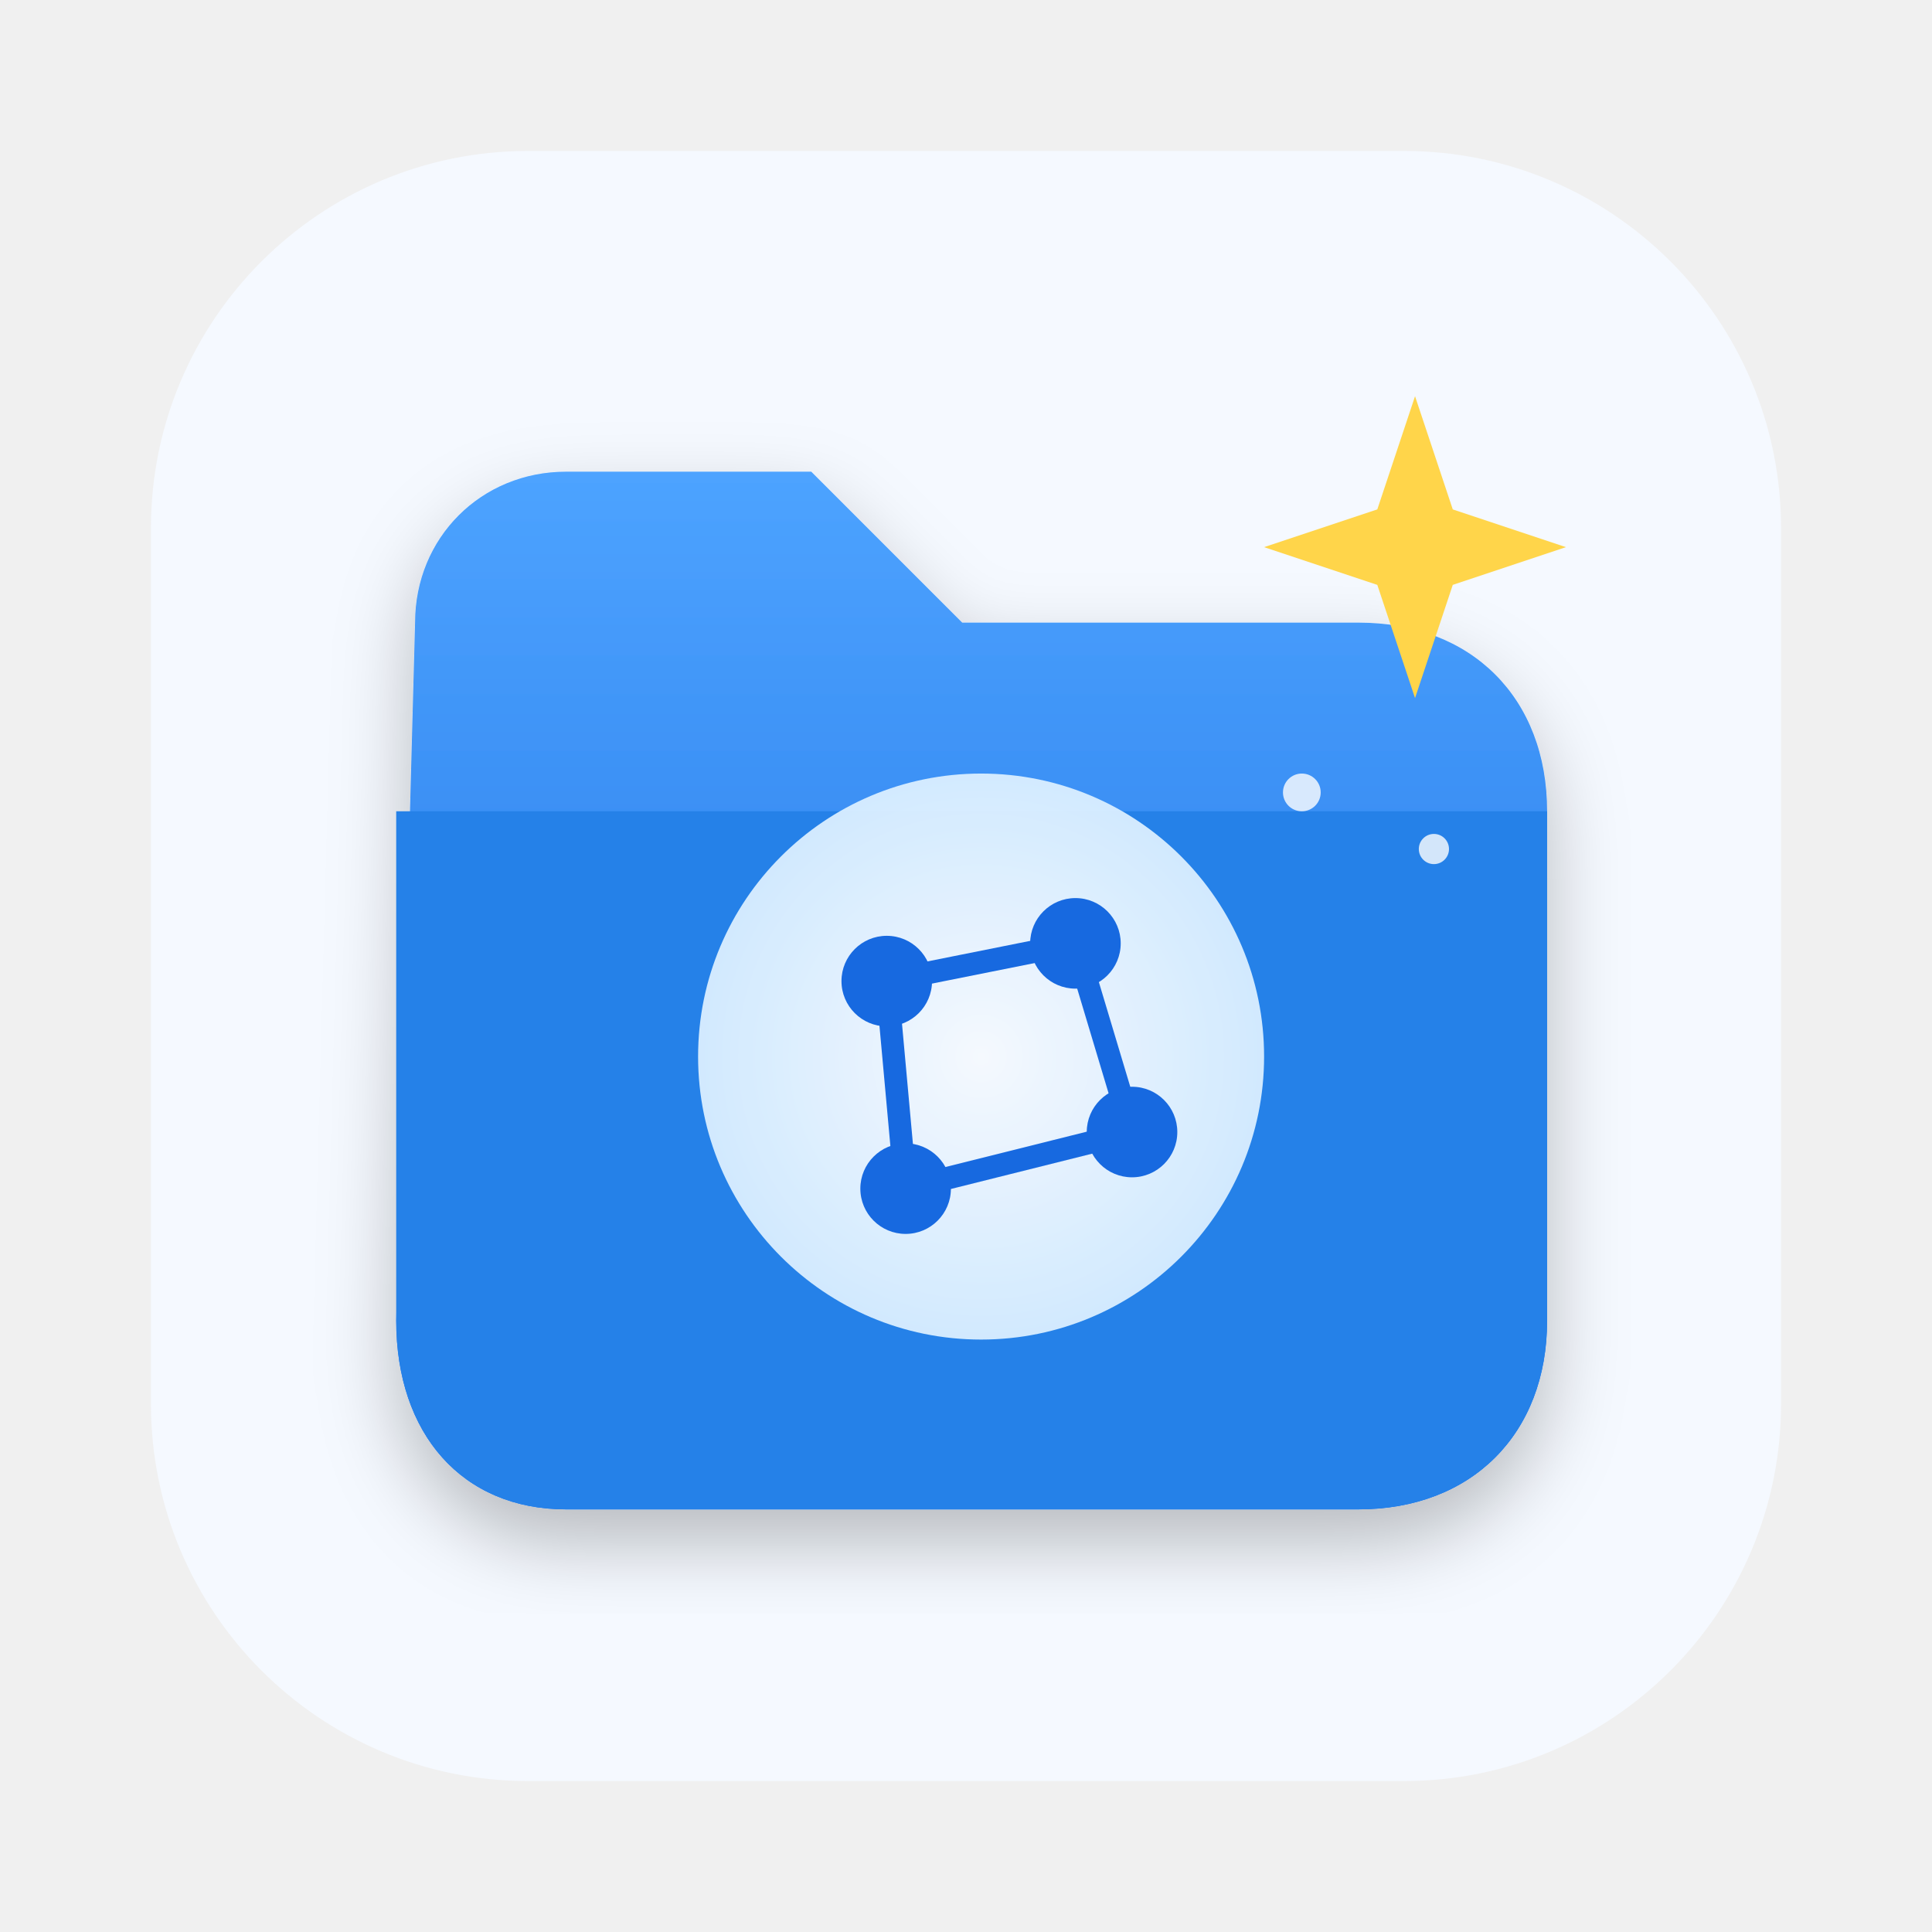
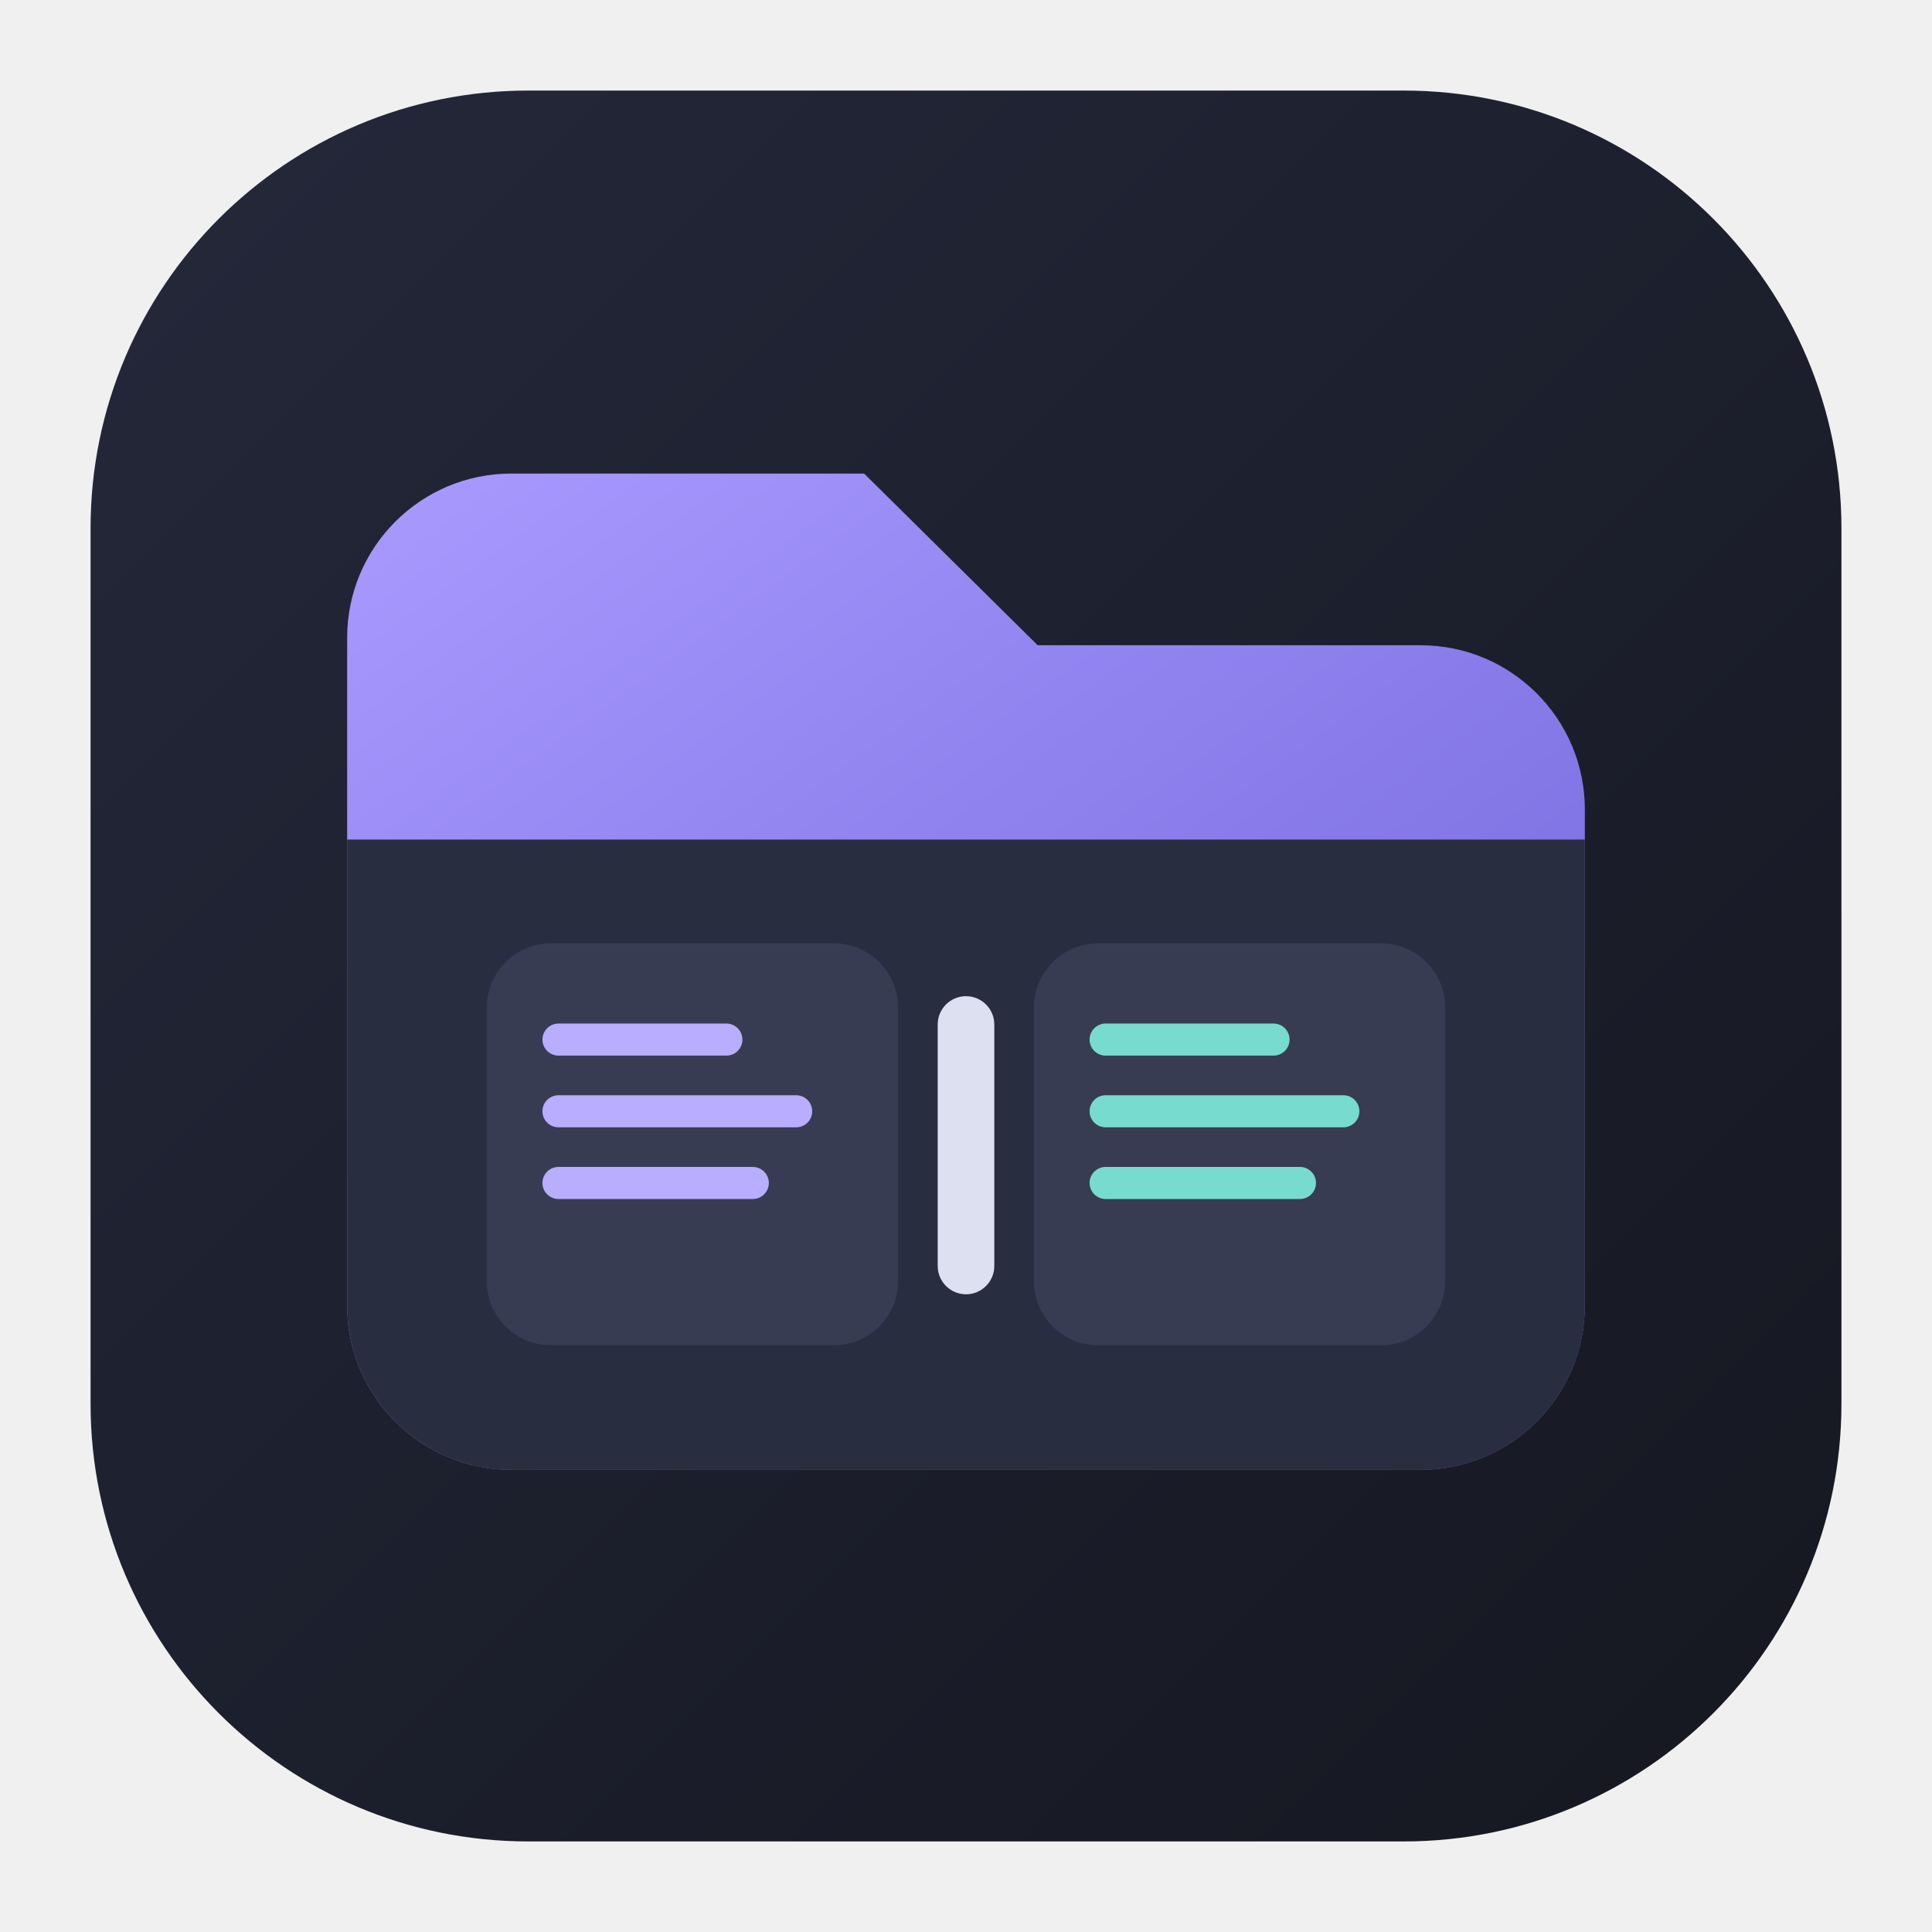
<svg xmlns="http://www.w3.org/2000/svg" width="1024" height="1024" viewBox="0 0 1024 1024">
  <defs>
-     <linearGradient id="folderGradient" x1="0" y1="0" x2="0" y2="1">
-       <stop offset="0%" stop-color="#4DA3FF" />
-       <stop offset="100%" stop-color="#1769E0" />
+     <linearGradient id="bg" x1="0" y1="0" x2="1" y2="1">
+       <stop offset="0" stop-color="#24283a" />
+       <stop offset="1" stop-color="#151720" />
    </linearGradient>
-     <radialGradient id="aiGlow">
-       <stop offset="0%" stop-color="#FFFFFF" />
-       <stop offset="100%" stop-color="#D9EEFF" />
-     </radialGradient>
-     <filter id="shadow">
-       <feDropShadow dx="0" dy="18" stdDeviation="20" flood-opacity="0.25" />
-     </filter>
+     <linearGradient id="folder" x1="0" y1="0" x2="0.9" y2="1">
+       <stop offset="0" stop-color="#a99aff" />
+       <stop offset="1" stop-color="#7064d9" />
+     </linearGradient>
  </defs>
-   <rect x="80" y="80" width="864" height="864" rx="200" fill="#F5F9FF" />
-   <path d="     M220 330     C220 285 255 250 300 250     H430     L510 330     H720     C780 330 820 370 820 430     V700     C820 760 780 800 720 800     H300     C245 800 210 760 210 700     Z" fill="url(#folderGradient)" filter="url(#shadow)" />
-   <path d="     M210 430     H820     V700     C820 760 780 800 720 800     H300     C245 800 210 760 210 700     Z" fill="#2581E8" />
-   <circle cx="520" cy="560" r="150" fill="url(#aiGlow)" opacity="0.95" />
-   <circle cx="470" cy="520" r="24" fill="#1769E0" />
-   <circle cx="570" cy="500" r="24" fill="#1769E0" />
-   <circle cx="600" cy="600" r="24" fill="#1769E0" />
-   <circle cx="480" cy="630" r="24" fill="#1769E0" />
-   <path d="     M470 520     L570 500     L600 600     L480 630     Z" fill="none" stroke="#1769E0" stroke-width="12" stroke-linecap="round" />
-   <path d="     M750 210     L770 270     L830 290     L770 310     L750 370     L730 310     L670 290     L730 270     Z" fill="#FFD54A" />
-   <circle cx="690" cy="420" r="10" fill="#FFFFFF" opacity="0.8" />
-   <circle cx="760" cy="450" r="8" fill="#FFFFFF" opacity="0.8" />
+   <rect x="48" y="48" width="928" height="928" rx="232" fill="url(#bg)" />
+   <path d="M184 338c0-48 39-87 87-87h187l92 91h203c48 0 87 39 87 87v263c0 48-39 87-87 87H271c-48 0-87-39-87-87V338Z" fill="url(#folder)" />
+   <path d="M184 445h656v247c0 48-39 87-87 87H271c-48 0-87-39-87-87V445Z" fill="#292d40" />
+   <rect x="258" y="500" width="218" height="213" rx="34" fill="#373c53" />
+   <rect x="548" y="500" width="218" height="213" rx="34" fill="#373c53" />
+   <path d="M296 551h89M296 589h126M296 627h103" fill="none" stroke="#b8adff" stroke-width="17" stroke-linecap="round" />
+   <path d="M586 551h89M586 589h126M586 627h103" fill="none" stroke="#78dbd0" stroke-width="17" stroke-linecap="round" />
+   <rect x="497" y="528" width="30" height="158" rx="15" fill="#dce0f0" />
</svg>
